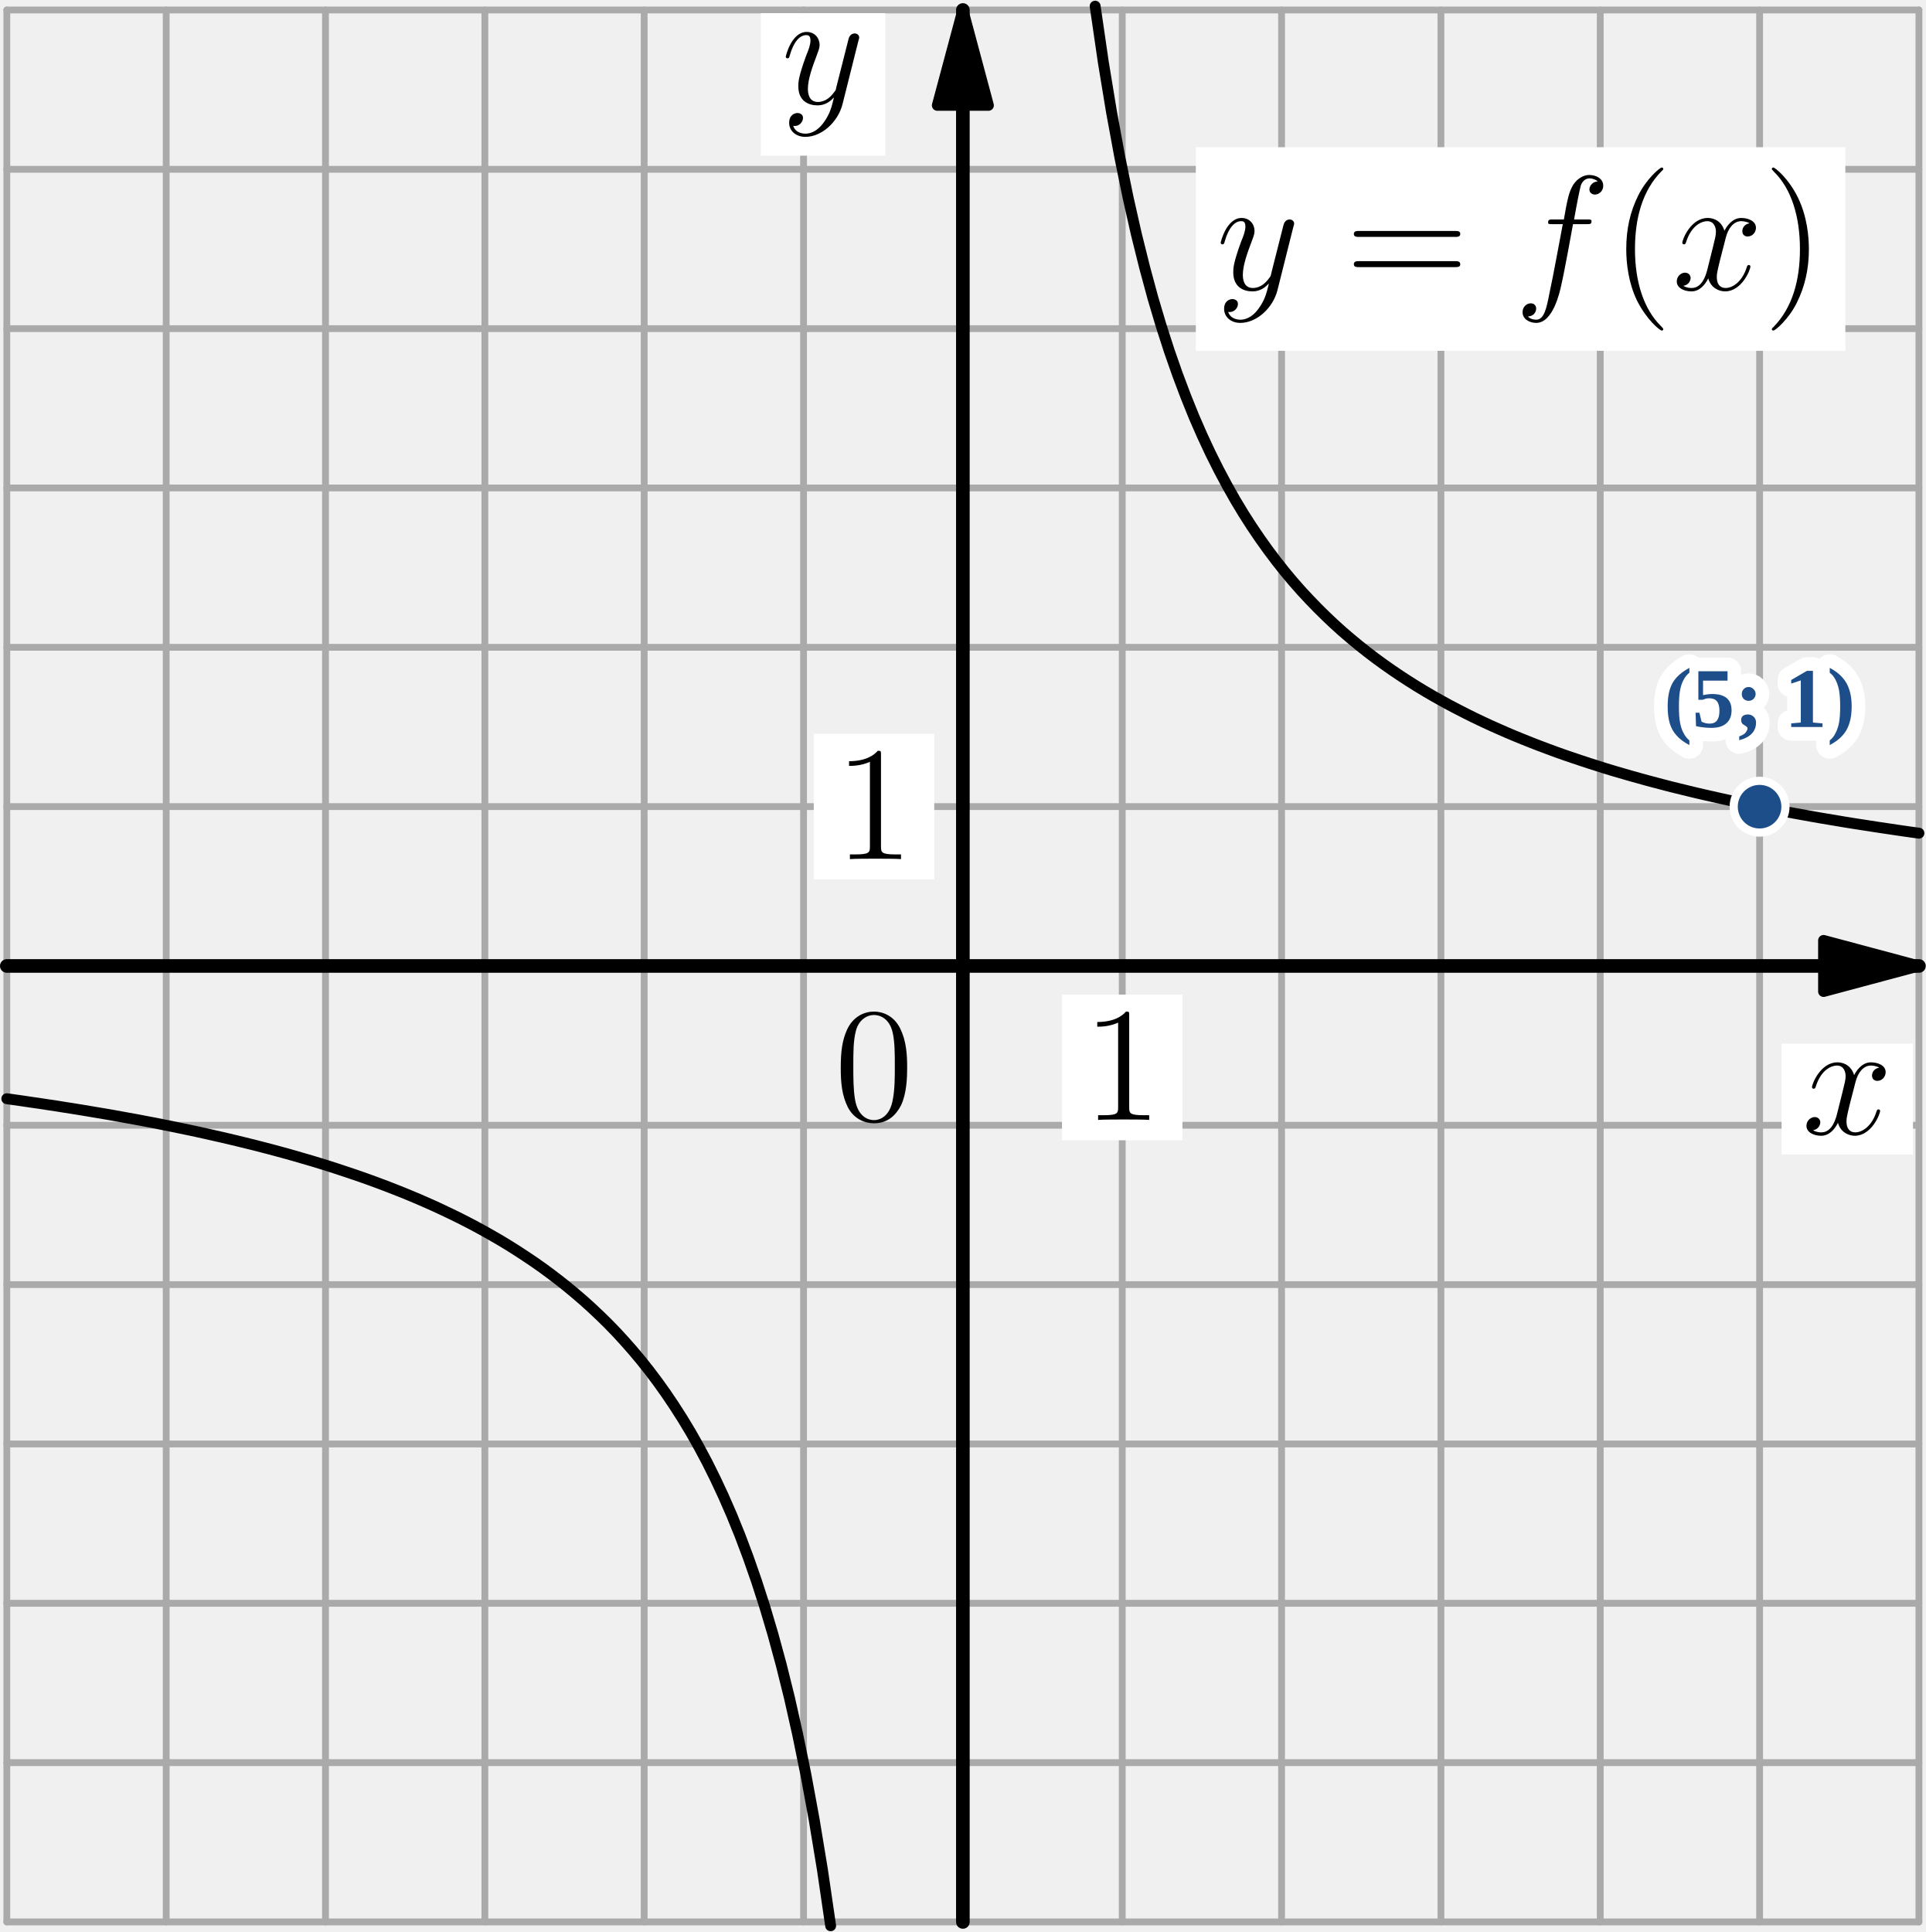
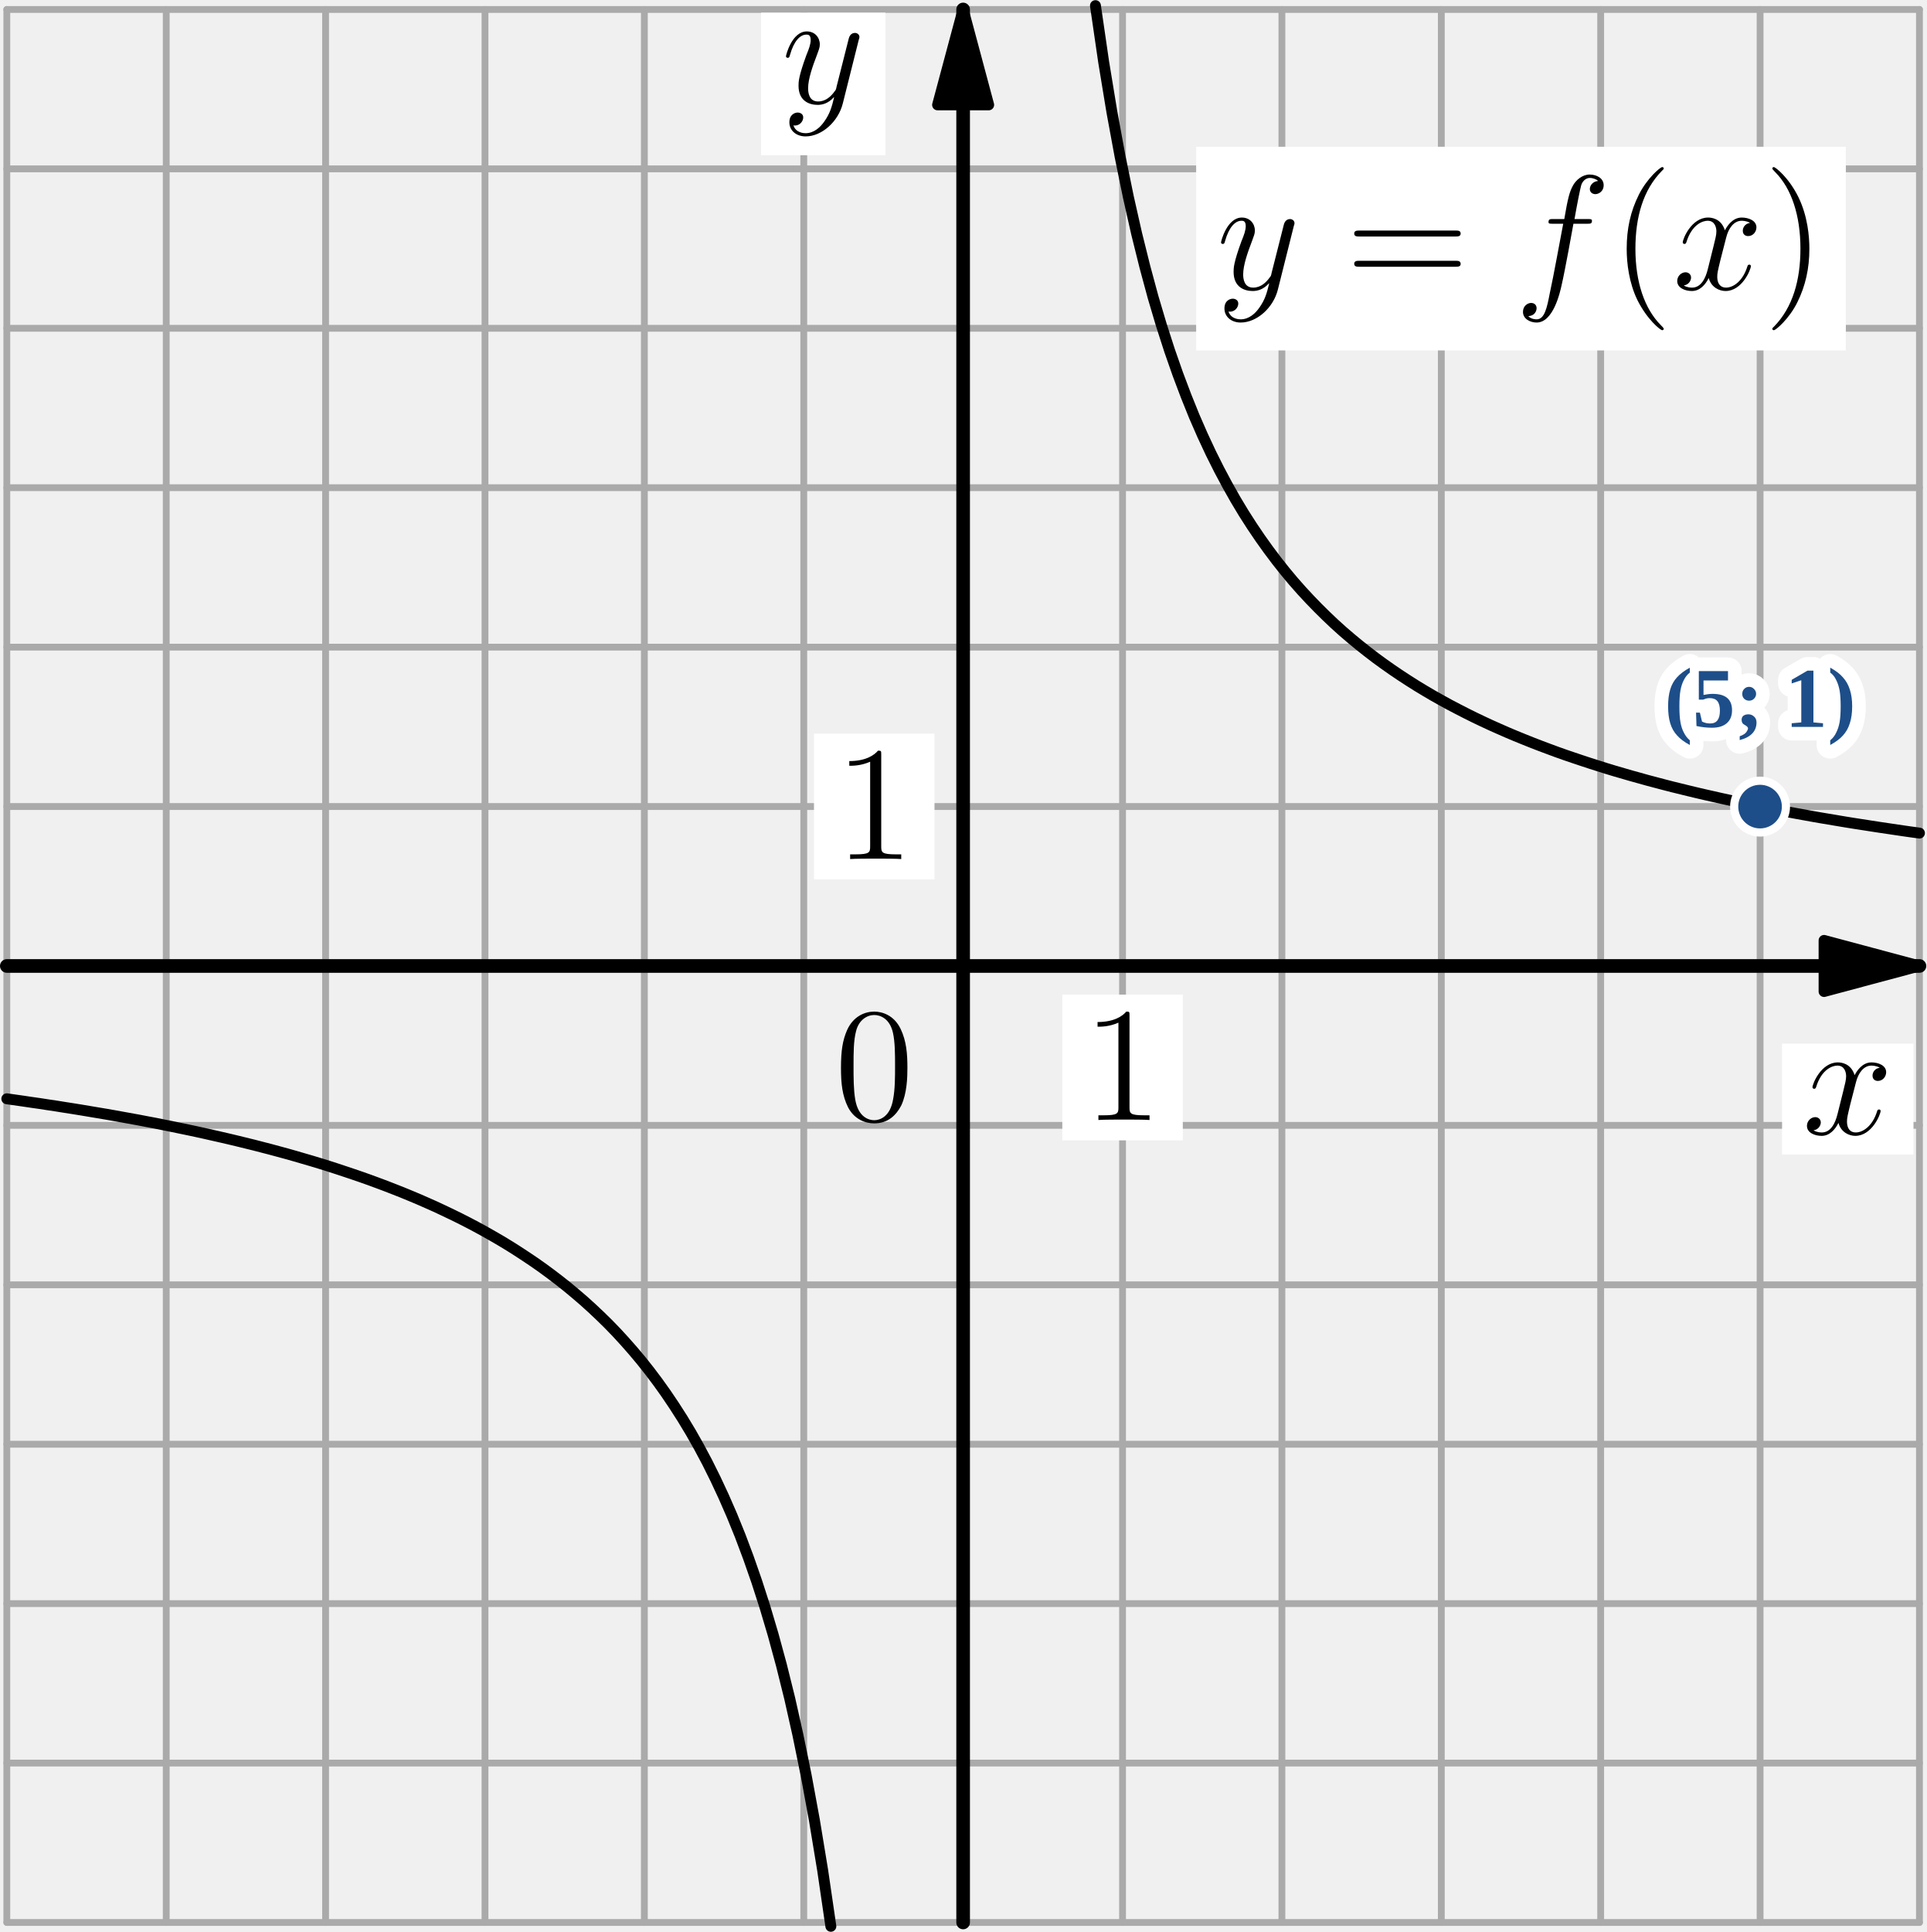
- <svg xmlns="http://www.w3.org/2000/svg" xmlns:xlink="http://www.w3.org/1999/xlink" width="300" height="301" viewBox="0 0 141.369 141.732" version="1.1" id="svg91">
+ <svg xmlns="http://www.w3.org/2000/svg" xmlns:xlink="http://www.w3.org/1999/xlink" width="360" height="361" viewBox="0 0 141.369 141.732" version="1.1" id="svg91">
  <defs id="defs40">
    <g id="g8">
      <g id="glyph-0-0">
        <path d="M 3.141 1.344 C 2.828 1.797 2.359 2.203 1.766 2.203 C 1.625 2.203 1.047 2.172 0.875 1.625 C 0.906 1.641 0.969 1.641 0.984 1.641 C 1.344 1.641 1.594 1.328 1.594 1.047 C 1.594 0.781 1.359 0.688 1.188 0.688 C 0.984 0.688 0.578 0.828 0.578 1.406 C 0.578 2.016 1.094 2.438 1.766 2.438 C 2.969 2.438 4.172 1.344 4.5 0.016 L 5.672 -4.656 C 5.688 -4.703 5.719 -4.781 5.719 -4.859 C 5.719 -5.031 5.562 -5.156 5.391 -5.156 C 5.281 -5.156 5.031 -5.109 4.938 -4.75 L 4.047 -1.234 C 4 -1.016 4 -0.984 3.891 -0.859 C 3.656 -0.531 3.266 -0.125 2.688 -0.125 C 2.016 -0.125 1.953 -0.781 1.953 -1.094 C 1.953 -1.781 2.281 -2.703 2.609 -3.562 C 2.734 -3.906 2.812 -4.078 2.812 -4.312 C 2.812 -4.812 2.453 -5.266 1.859 -5.266 C 0.766 -5.266 0.328 -3.531 0.328 -3.438 C 0.328 -3.391 0.375 -3.328 0.453 -3.328 C 0.562 -3.328 0.578 -3.375 0.625 -3.547 C 0.906 -4.547 1.359 -5.031 1.828 -5.031 C 1.938 -5.031 2.141 -5.031 2.141 -4.641 C 2.141 -4.328 2.016 -3.984 1.828 -3.531 C 1.25 -1.953 1.25 -1.562 1.25 -1.281 C 1.25 -0.141 2.062 0.125 2.656 0.125 C 3 0.125 3.438 0.016 3.844 -0.438 L 3.859 -0.422 C 3.688 0.281 3.562 0.75 3.141 1.344 Z M 3.141 1.344 " id="path1" />
      </g>
      <g id="glyph-0-1">
        <path d="M 5.328 -4.812 C 5.562 -4.812 5.672 -4.812 5.672 -5.031 C 5.672 -5.156 5.562 -5.156 5.359 -5.156 L 4.391 -5.156 C 4.609 -6.391 4.781 -7.234 4.875 -7.609 C 4.953 -7.906 5.203 -8.172 5.516 -8.172 C 5.766 -8.172 6.016 -8.062 6.125 -7.953 C 5.672 -7.906 5.516 -7.562 5.516 -7.359 C 5.516 -7.125 5.703 -6.984 5.922 -6.984 C 6.172 -6.984 6.531 -7.188 6.531 -7.641 C 6.531 -8.141 6.031 -8.422 5.5 -8.422 C 4.984 -8.422 4.484 -8.031 4.25 -7.562 C 4.031 -7.141 3.906 -6.719 3.641 -5.156 L 2.828 -5.156 C 2.609 -5.156 2.484 -5.156 2.484 -4.938 C 2.484 -4.812 2.562 -4.812 2.797 -4.812 L 3.562 -4.812 C 3.344 -3.688 2.859 -0.984 2.578 0.281 C 2.375 1.328 2.203 2.203 1.609 2.203 C 1.562 2.203 1.219 2.203 1 1.969 C 1.609 1.922 1.609 1.406 1.609 1.391 C 1.609 1.141 1.438 1 1.203 1 C 0.969 1 0.609 1.203 0.609 1.656 C 0.609 2.172 1.141 2.438 1.609 2.438 C 2.828 2.438 3.328 0.25 3.453 -0.344 C 3.672 -1.266 4.25 -4.453 4.312 -4.812 Z M 5.328 -4.812 " id="path2" />
      </g>
      <g id="glyph-0-2">
        <path d="M 5.672 -4.875 C 5.281 -4.812 5.141 -4.516 5.141 -4.297 C 5.141 -4 5.359 -3.906 5.531 -3.906 C 5.891 -3.906 6.141 -4.219 6.141 -4.547 C 6.141 -5.047 5.562 -5.266 5.062 -5.266 C 4.344 -5.266 3.938 -4.547 3.828 -4.328 C 3.547 -5.219 2.812 -5.266 2.594 -5.266 C 1.375 -5.266 0.734 -3.703 0.734 -3.438 C 0.734 -3.391 0.781 -3.328 0.859 -3.328 C 0.953 -3.328 0.984 -3.406 1 -3.453 C 1.406 -4.781 2.219 -5.031 2.562 -5.031 C 3.094 -5.031 3.203 -4.531 3.203 -4.25 C 3.203 -3.984 3.125 -3.703 2.984 -3.125 L 2.578 -1.5 C 2.406 -0.781 2.062 -0.125 1.422 -0.125 C 1.359 -0.125 1.062 -0.125 0.812 -0.281 C 1.25 -0.359 1.344 -0.719 1.344 -0.859 C 1.344 -1.094 1.156 -1.25 0.938 -1.25 C 0.641 -1.25 0.328 -0.984 0.328 -0.609 C 0.328 -0.109 0.891 0.125 1.406 0.125 C 1.984 0.125 2.391 -0.328 2.641 -0.828 C 2.828 -0.125 3.438 0.125 3.875 0.125 C 5.094 0.125 5.734 -1.453 5.734 -1.703 C 5.734 -1.766 5.688 -1.812 5.625 -1.812 C 5.516 -1.812 5.5 -1.75 5.469 -1.656 C 5.141 -0.609 4.453 -0.125 3.906 -0.125 C 3.484 -0.125 3.266 -0.438 3.266 -0.922 C 3.266 -1.188 3.312 -1.375 3.5 -2.156 L 3.922 -3.797 C 4.094 -4.5 4.5 -5.031 5.062 -5.031 C 5.078 -5.031 5.422 -5.031 5.672 -4.875 Z M 5.672 -4.875 " id="path3" />
      </g>
      <g id="glyph-1-0">
        <path d="M 8.062 -3.875 C 8.234 -3.875 8.453 -3.875 8.453 -4.094 C 8.453 -4.312 8.25 -4.312 8.062 -4.312 L 1.031 -4.312 C 0.859 -4.312 0.641 -4.312 0.641 -4.094 C 0.641 -3.875 0.844 -3.875 1.031 -3.875 Z M 8.062 -1.656 C 8.234 -1.656 8.453 -1.656 8.453 -1.859 C 8.453 -2.094 8.25 -2.094 8.062 -2.094 L 1.031 -2.094 C 0.859 -2.094 0.641 -2.094 0.641 -1.875 C 0.641 -1.656 0.844 -1.656 1.031 -1.656 Z M 8.062 -1.656 " id="path4" />
      </g>
      <g id="glyph-1-1">
        <path d="M 3.891 2.906 C 3.891 2.875 3.891 2.844 3.688 2.641 C 2.484 1.438 1.812 -0.531 1.812 -2.969 C 1.812 -5.297 2.375 -7.297 3.766 -8.703 C 3.891 -8.812 3.891 -8.828 3.891 -8.875 C 3.891 -8.938 3.828 -8.969 3.781 -8.969 C 3.625 -8.969 2.641 -8.109 2.062 -6.938 C 1.453 -5.719 1.172 -4.453 1.172 -2.969 C 1.172 -1.906 1.344 -0.484 1.953 0.781 C 2.672 2.219 3.641 3 3.781 3 C 3.828 3 3.891 2.969 3.891 2.906 Z M 3.891 2.906 " id="path5" />
      </g>
      <g id="glyph-1-2">
        <path d="M 3.375 -2.969 C 3.375 -3.891 3.25 -5.359 2.578 -6.75 C 1.875 -8.188 0.891 -8.969 0.766 -8.969 C 0.719 -8.969 0.656 -8.938 0.656 -8.875 C 0.656 -8.828 0.656 -8.812 0.859 -8.609 C 2.062 -7.406 2.719 -5.422 2.719 -2.984 C 2.719 -0.672 2.156 1.328 0.781 2.734 C 0.656 2.844 0.656 2.875 0.656 2.906 C 0.656 2.969 0.719 3 0.766 3 C 0.922 3 1.906 2.141 2.484 0.969 C 3.094 -0.25 3.375 -1.547 3.375 -2.969 Z M 3.375 -2.969 " id="path6" />
      </g>
      <g id="glyph-1-3">
        <path d="M 3.438 -7.656 C 3.438 -7.938 3.438 -7.953 3.203 -7.953 C 2.922 -7.625 2.312 -7.188 1.094 -7.188 L 1.094 -6.844 C 1.359 -6.844 1.953 -6.844 2.625 -7.141 L 2.625 -0.922 C 2.625 -0.484 2.578 -0.344 1.531 -0.344 L 1.156 -0.344 L 1.156 0 C 1.484 -0.031 2.641 -0.031 3.031 -0.031 C 3.438 -0.031 4.578 -0.031 4.906 0 L 4.906 -0.344 L 4.531 -0.344 C 3.484 -0.344 3.438 -0.484 3.438 -0.922 Z M 3.438 -7.656 " id="path7" />
      </g>
      <g id="glyph-1-4">
        <path d="M 5.359 -3.828 C 5.359 -4.812 5.297 -5.781 4.859 -6.688 C 4.375 -7.688 3.516 -7.953 2.922 -7.953 C 2.234 -7.953 1.391 -7.609 0.938 -6.609 C 0.609 -5.859 0.484 -5.109 0.484 -3.828 C 0.484 -2.672 0.578 -1.797 1 -0.938 C 1.469 -0.031 2.297 0.25 2.922 0.25 C 3.953 0.25 4.547 -0.375 4.906 -1.062 C 5.328 -1.953 5.359 -3.125 5.359 -3.828 Z M 2.922 0.016 C 2.531 0.016 1.75 -0.203 1.531 -1.5 C 1.406 -2.219 1.406 -3.125 1.406 -3.969 C 1.406 -4.953 1.406 -5.828 1.594 -6.531 C 1.797 -7.344 2.406 -7.703 2.922 -7.703 C 3.375 -7.703 4.062 -7.438 4.297 -6.406 C 4.453 -5.719 4.453 -4.781 4.453 -3.969 C 4.453 -3.172 4.453 -2.266 4.312 -1.531 C 4.094 -0.219 3.328 0.016 2.922 0.016 Z M 2.922 0.016 " id="path8" />
      </g>
    </g>
    <clipPath id="clip-0">
      <path clip-rule="nonzero" d="M 0 0 L 1 0 L 1 141.73 L 0 141.73 Z M 0 0 " id="path9" />
    </clipPath>
    <clipPath id="clip-1">
      <path clip-rule="nonzero" d="M 11 0 L 13 0 L 13 141.73 L 11 141.73 Z M 11 0 " id="path10" />
    </clipPath>
    <clipPath id="clip-2">
      <path clip-rule="nonzero" d="M 23 0 L 25 0 L 25 141.73 L 23 141.73 Z M 23 0 " id="path11" />
    </clipPath>
    <clipPath id="clip-3">
      <path clip-rule="nonzero" d="M 35 0 L 36 0 L 36 141.73 L 35 141.73 Z M 35 0 " id="path12" />
    </clipPath>
    <clipPath id="clip-4">
      <path clip-rule="nonzero" d="M 47 0 L 48 0 L 48 141.73 L 47 141.73 Z M 47 0 " id="path13" />
    </clipPath>
    <clipPath id="clip-5">
      <path clip-rule="nonzero" d="M 58 0 L 60 0 L 60 141.73 L 58 141.73 Z M 58 0 " id="path14" />
    </clipPath>
    <clipPath id="clip-6">
      <path clip-rule="nonzero" d="M 70 0 L 71 0 L 71 141.73 L 70 141.73 Z M 70 0 " id="path15" />
    </clipPath>
    <clipPath id="clip-7">
      <path clip-rule="nonzero" d="M 82 0 L 83 0 L 83 141.73 L 82 141.73 Z M 82 0 " id="path16" />
    </clipPath>
    <clipPath id="clip-8">
      <path clip-rule="nonzero" d="M 93 0 L 95 0 L 95 141.73 L 93 141.73 Z M 93 0 " id="path17" />
    </clipPath>
    <clipPath id="clip-9">
      <path clip-rule="nonzero" d="M 105 0 L 107 0 L 107 141.73 L 105 141.73 Z M 105 0 " id="path18" />
    </clipPath>
    <clipPath id="clip-10">
      <path clip-rule="nonzero" d="M 117 0 L 118 0 L 118 141.73 L 117 141.73 Z M 117 0 " id="path19" />
    </clipPath>
    <clipPath id="clip-11">
      <path clip-rule="nonzero" d="M 128 0 L 130 0 L 130 141.73 L 128 141.73 Z M 128 0 " id="path20" />
    </clipPath>
    <clipPath id="clip-12">
      <path clip-rule="nonzero" d="M 140 0 L 141.367 0 L 141.367 141.73 L 140 141.73 Z M 140 0 " id="path21" />
    </clipPath>
    <clipPath id="clip-13">
      <path clip-rule="nonzero" d="M 0 140 L 141.367 140 L 141.367 141.73 L 0 141.73 Z M 0 140 " id="path22" />
    </clipPath>
    <clipPath id="clip-14">
      <path clip-rule="nonzero" d="M 0 129 L 141.367 129 L 141.367 130 L 0 130 Z M 0 129 " id="path23" />
    </clipPath>
    <clipPath id="clip-15">
      <path clip-rule="nonzero" d="M 0 117 L 141.367 117 L 141.367 118 L 0 118 Z M 0 117 " id="path24" />
    </clipPath>
    <clipPath id="clip-16">
      <path clip-rule="nonzero" d="M 0 105 L 141.367 105 L 141.367 107 L 0 107 Z M 0 105 " id="path25" />
    </clipPath>
    <clipPath id="clip-17">
      <path clip-rule="nonzero" d="M 0 94 L 141.367 94 L 141.367 95 L 0 95 Z M 0 94 " id="path26" />
    </clipPath>
    <clipPath id="clip-18">
      <path clip-rule="nonzero" d="M 0 82 L 141.367 82 L 141.367 83 L 0 83 Z M 0 82 " id="path27" />
    </clipPath>
    <clipPath id="clip-19">
      <path clip-rule="nonzero" d="M 0 70 L 141.367 70 L 141.367 72 L 0 72 Z M 0 70 " id="path28" />
    </clipPath>
    <clipPath id="clip-20">
      <path clip-rule="nonzero" d="M 0 58 L 141.367 58 L 141.367 60 L 0 60 Z M 0 58 " id="path29" />
    </clipPath>
    <clipPath id="clip-21">
      <path clip-rule="nonzero" d="M 0 47 L 141.367 47 L 141.367 48 L 0 48 Z M 0 47 " id="path30" />
    </clipPath>
    <clipPath id="clip-22">
      <path clip-rule="nonzero" d="M 0 35 L 141.367 35 L 141.367 37 L 0 37 Z M 0 35 " id="path31" />
    </clipPath>
    <clipPath id="clip-23">
      <path clip-rule="nonzero" d="M 0 23 L 141.367 23 L 141.367 25 L 0 25 Z M 0 23 " id="path32" />
    </clipPath>
    <clipPath id="clip-24">
      <path clip-rule="nonzero" d="M 0 12 L 141.367 12 L 141.367 13 L 0 13 Z M 0 12 " id="path33" />
    </clipPath>
    <clipPath id="clip-25">
      <path clip-rule="nonzero" d="M 0 0 L 141.367 0 L 141.367 1 L 0 1 Z M 0 0 " id="path34" />
    </clipPath>
    <clipPath id="clip-26">
      <path clip-rule="nonzero" d="M 133 68 L 141.367 68 L 141.367 74 L 133 74 Z M 133 68 " id="path35" />
    </clipPath>
    <clipPath id="clip-27">
      <path clip-rule="nonzero" d="M 0 70 L 141.367 70 L 141.367 72 L 0 72 Z M 0 70 " id="path36" />
    </clipPath>
    <clipPath id="clip-28">
      <path clip-rule="nonzero" d="M 70 7 L 72 7 L 72 141.73 L 70 141.73 Z M 70 7 " id="path37" />
    </clipPath>
    <clipPath id="clip-29">
      <path clip-rule="nonzero" d="M 70 0 L 72 0 L 72 141.73 L 70 141.73 Z M 70 0 " id="path38" />
    </clipPath>
    <clipPath id="clip-30">
      <path clip-rule="nonzero" d="M 0 80 L 62 80 L 62 141.73 L 0 141.73 Z M 0 80 " id="path39" />
    </clipPath>
    <clipPath id="clip-31">
      <path clip-rule="nonzero" d="M 79 0 L 141.367 0 L 141.367 62 L 79 62 Z M 79 0 " id="path40" />
    </clipPath>
  </defs>
  <g clip-path="url(#clip-0)" id="g41">
    <path fill="none" stroke-width="5" stroke-linecap="round" stroke-linejoin="round" stroke="rgb(66.602%, 66.602%, 66.602%)" stroke-opacity="1" stroke-miterlimit="10" d="M 5 6.821 L 5 1410.493 " transform="matrix(0.1, 0, 0, -0.1, 0, 141.729)" id="path41" />
  </g>
  <g clip-path="url(#clip-1)" id="g42">
    <path fill="none" stroke-width="5" stroke-linecap="round" stroke-linejoin="round" stroke="rgb(66.602%, 66.602%, 66.602%)" stroke-opacity="1" stroke-miterlimit="10" d="M 121.992 6.821 L 121.992 1410.493 " transform="matrix(0.1, 0, 0, -0.1, 0, 141.729)" id="path42" />
  </g>
  <g clip-path="url(#clip-2)" id="g43">
    <path fill="none" stroke-width="5" stroke-linecap="round" stroke-linejoin="round" stroke="rgb(66.602%, 66.602%, 66.602%)" stroke-opacity="1" stroke-miterlimit="10" d="M 238.945 6.821 L 238.945 1410.493 " transform="matrix(0.1, 0, 0, -0.1, 0, 141.729)" id="path43" />
  </g>
  <g clip-path="url(#clip-3)" id="g44">
    <path fill="none" stroke-width="5" stroke-linecap="round" stroke-linejoin="round" stroke="rgb(66.602%, 66.602%, 66.602%)" stroke-opacity="1" stroke-miterlimit="10" d="M 355.938 6.821 L 355.938 1410.493 " transform="matrix(0.1, 0, 0, -0.1, 0, 141.729)" id="path44" />
  </g>
  <g clip-path="url(#clip-4)" id="g45">
    <path fill="none" stroke-width="5" stroke-linecap="round" stroke-linejoin="round" stroke="rgb(66.602%, 66.602%, 66.602%)" stroke-opacity="1" stroke-miterlimit="10" d="M 472.891 6.821 L 472.891 1410.493 " transform="matrix(0.1, 0, 0, -0.1, 0, 141.729)" id="path45" />
  </g>
  <g clip-path="url(#clip-5)" id="g46">
    <path fill="none" stroke-width="5" stroke-linecap="round" stroke-linejoin="round" stroke="rgb(66.602%, 66.602%, 66.602%)" stroke-opacity="1" stroke-miterlimit="10" d="M 589.883 6.821 L 589.883 1410.493 " transform="matrix(0.1, 0, 0, -0.1, 0, 141.729)" id="path46" />
  </g>
  <g clip-path="url(#clip-6)" id="g47">
    <path fill="none" stroke-width="5" stroke-linecap="round" stroke-linejoin="round" stroke="rgb(66.602%, 66.602%, 66.602%)" stroke-opacity="1" stroke-miterlimit="10" d="M 706.836 6.821 L 706.836 1410.493 " transform="matrix(0.1, 0, 0, -0.1, 0, 141.729)" id="path47" />
  </g>
  <g clip-path="url(#clip-7)" id="g48">
    <path fill="none" stroke-width="5" stroke-linecap="round" stroke-linejoin="round" stroke="rgb(66.602%, 66.602%, 66.602%)" stroke-opacity="1" stroke-miterlimit="10" d="M 823.828 6.821 L 823.828 1410.493 " transform="matrix(0.1, 0, 0, -0.1, 0, 141.729)" id="path48" />
  </g>
  <g clip-path="url(#clip-8)" id="g49">
    <path fill="none" stroke-width="5" stroke-linecap="round" stroke-linejoin="round" stroke="rgb(66.602%, 66.602%, 66.602%)" stroke-opacity="1" stroke-miterlimit="10" d="M 940.781 6.821 L 940.781 1410.493 " transform="matrix(0.1, 0, 0, -0.1, 0, 141.729)" id="path49" />
  </g>
  <g clip-path="url(#clip-9)" id="g50">
    <path fill="none" stroke-width="5" stroke-linecap="round" stroke-linejoin="round" stroke="rgb(66.602%, 66.602%, 66.602%)" stroke-opacity="1" stroke-miterlimit="10" d="M 1057.773 6.821 L 1057.773 1410.493 " transform="matrix(0.1, 0, 0, -0.1, 0, 141.729)" id="path50" />
  </g>
  <g clip-path="url(#clip-10)" id="g51">
    <path fill="none" stroke-width="5" stroke-linecap="round" stroke-linejoin="round" stroke="rgb(66.602%, 66.602%, 66.602%)" stroke-opacity="1" stroke-miterlimit="10" d="M 1174.727 6.821 L 1174.727 1410.493 " transform="matrix(0.1, 0, 0, -0.1, 0, 141.729)" id="path51" />
  </g>
  <g clip-path="url(#clip-11)" id="g52">
    <path fill="none" stroke-width="5" stroke-linecap="round" stroke-linejoin="round" stroke="rgb(66.602%, 66.602%, 66.602%)" stroke-opacity="1" stroke-miterlimit="10" d="M 1291.719 6.821 L 1291.719 1410.493 " transform="matrix(0.1, 0, 0, -0.1, 0, 141.729)" id="path52" />
  </g>
  <g clip-path="url(#clip-12)" id="g53">
    <path fill="none" stroke-width="5" stroke-linecap="round" stroke-linejoin="round" stroke="rgb(66.602%, 66.602%, 66.602%)" stroke-opacity="1" stroke-miterlimit="10" d="M 1408.672 6.821 L 1408.672 1410.493 " transform="matrix(0.1, 0, 0, -0.1, 0, 141.729)" id="path53" />
  </g>
  <g clip-path="url(#clip-13)" id="g54">
    <path fill="none" stroke-width="5" stroke-linecap="round" stroke-linejoin="round" stroke="rgb(66.602%, 66.602%, 66.602%)" stroke-opacity="1" stroke-miterlimit="10" d="M 5 6.821 L 1408.672 6.821 " transform="matrix(0.1, 0, 0, -0.1, 0, 141.729)" id="path54" />
  </g>
  <g clip-path="url(#clip-14)" id="g55">
    <path fill="none" stroke-width="5" stroke-linecap="round" stroke-linejoin="round" stroke="rgb(66.602%, 66.602%, 66.602%)" stroke-opacity="1" stroke-miterlimit="10" d="M 5 123.774 L 1408.672 123.774 " transform="matrix(0.1, 0, 0, -0.1, 0, 141.729)" id="path55" />
  </g>
  <g clip-path="url(#clip-15)" id="g56">
    <path fill="none" stroke-width="5" stroke-linecap="round" stroke-linejoin="round" stroke="rgb(66.602%, 66.602%, 66.602%)" stroke-opacity="1" stroke-miterlimit="10" d="M 5 240.767 L 1408.672 240.767 " transform="matrix(0.1, 0, 0, -0.1, 0, 141.729)" id="path56" />
  </g>
  <g clip-path="url(#clip-16)" id="g57">
    <path fill="none" stroke-width="5" stroke-linecap="round" stroke-linejoin="round" stroke="rgb(66.602%, 66.602%, 66.602%)" stroke-opacity="1" stroke-miterlimit="10" d="M 5 357.72 L 1408.672 357.72 " transform="matrix(0.1, 0, 0, -0.1, 0, 141.729)" id="path57" />
  </g>
  <g clip-path="url(#clip-17)" id="g58">
    <path fill="none" stroke-width="5" stroke-linecap="round" stroke-linejoin="round" stroke="rgb(66.602%, 66.602%, 66.602%)" stroke-opacity="1" stroke-miterlimit="10" d="M 5 474.712 L 1408.672 474.712 " transform="matrix(0.1, 0, 0, -0.1, 0, 141.729)" id="path58" />
  </g>
  <g clip-path="url(#clip-18)" id="g59">
    <path fill="none" stroke-width="5" stroke-linecap="round" stroke-linejoin="round" stroke="rgb(66.602%, 66.602%, 66.602%)" stroke-opacity="1" stroke-miterlimit="10" d="M 5 591.704 L 1408.672 591.704 " transform="matrix(0.1, 0, 0, -0.1, 0, 141.729)" id="path59" />
  </g>
  <g clip-path="url(#clip-19)" id="g60">
    <path fill="none" stroke-width="5" stroke-linecap="round" stroke-linejoin="round" stroke="rgb(66.602%, 66.602%, 66.602%)" stroke-opacity="1" stroke-miterlimit="10" d="M 5 708.657 L 1408.672 708.657 " transform="matrix(0.1, 0, 0, -0.1, 0, 141.729)" id="path60" />
  </g>
  <g clip-path="url(#clip-20)" id="g61">
    <path fill="none" stroke-width="5" stroke-linecap="round" stroke-linejoin="round" stroke="rgb(66.602%, 66.602%, 66.602%)" stroke-opacity="1" stroke-miterlimit="10" d="M 5 825.649 L 1408.672 825.649 " transform="matrix(0.1, 0, 0, -0.1, 0, 141.729)" id="path61" />
  </g>
  <g clip-path="url(#clip-21)" id="g62">
    <path fill="none" stroke-width="5" stroke-linecap="round" stroke-linejoin="round" stroke="rgb(66.602%, 66.602%, 66.602%)" stroke-opacity="1" stroke-miterlimit="10" d="M 5 942.602 L 1408.672 942.602 " transform="matrix(0.1, 0, 0, -0.1, 0, 141.729)" id="path62" />
  </g>
  <g clip-path="url(#clip-22)" id="g63">
    <path fill="none" stroke-width="5" stroke-linecap="round" stroke-linejoin="round" stroke="rgb(66.602%, 66.602%, 66.602%)" stroke-opacity="1" stroke-miterlimit="10" d="M 5 1059.595 L 1408.672 1059.595 " transform="matrix(0.1, 0, 0, -0.1, 0, 141.729)" id="path63" />
  </g>
  <g clip-path="url(#clip-23)" id="g64">
    <path fill="none" stroke-width="5" stroke-linecap="round" stroke-linejoin="round" stroke="rgb(66.602%, 66.602%, 66.602%)" stroke-opacity="1" stroke-miterlimit="10" d="M 5 1176.548 L 1408.672 1176.548 " transform="matrix(0.1, 0, 0, -0.1, 0, 141.729)" id="path64" />
  </g>
  <g clip-path="url(#clip-24)" id="g65">
    <path fill="none" stroke-width="5" stroke-linecap="round" stroke-linejoin="round" stroke="rgb(66.602%, 66.602%, 66.602%)" stroke-opacity="1" stroke-miterlimit="10" d="M 5 1293.54 L 1408.672 1293.54 " transform="matrix(0.1, 0, 0, -0.1, 0, 141.729)" id="path65" />
  </g>
  <g clip-path="url(#clip-25)" id="g66">
    <path fill="none" stroke-width="5" stroke-linecap="round" stroke-linejoin="round" stroke="rgb(66.602%, 66.602%, 66.602%)" stroke-opacity="1" stroke-miterlimit="10" d="M 5 1410.493 L 1408.672 1410.493 " transform="matrix(0.1, 0, 0, -0.1, 0, 141.729)" id="path66" />
  </g>
  <path fill="none" stroke-width="8" stroke-linecap="round" stroke-linejoin="round" stroke="rgb(0%, 0%, 0%)" stroke-opacity="1" stroke-miterlimit="10" d="M 1338.672 708.657 L 5 708.657 " transform="matrix(0.1, 0, 0, -0.1, 0, 141.729)" id="path67" />
  <path fill-rule="nonzero" fill="rgb(0%, 0%, 0%)" fill-opacity="1" d="M 140.867 70.863 L 133.867 68.988 L 133.867 72.738 Z M 140.867 70.863 " id="path68" />
  <g clip-path="url(#clip-26)" id="g69">
    <path fill="none" stroke-width="8" stroke-linecap="round" stroke-linejoin="round" stroke="rgb(0%, 0%, 0%)" stroke-opacity="1" stroke-miterlimit="10" d="M 1408.672 708.657 L 1338.672 727.407 L 1338.672 689.907 Z M 1408.672 708.657 " transform="matrix(0.1, 0, 0, -0.1, 0, 141.729)" id="path69" />
  </g>
  <g clip-path="url(#clip-27)" id="g70">
    <path fill="none" stroke-width="10" stroke-linecap="round" stroke-linejoin="round" stroke="rgb(0%, 0%, 0%)" stroke-opacity="1" stroke-miterlimit="10" d="M 5 708.657 L 1408.672 708.657 " transform="matrix(0.1, 0, 0, -0.1, 0, 141.729)" id="path70" />
  </g>
  <g clip-path="url(#clip-28)" id="g71">
    <path fill="none" stroke-width="8" stroke-linecap="round" stroke-linejoin="round" stroke="rgb(0%, 0%, 0%)" stroke-opacity="1" stroke-miterlimit="10" d="M 706.836 1340.493 L 706.836 6.821 " transform="matrix(0.1, 0, 0, -0.1, 0, 141.729)" id="path71" />
  </g>
  <path fill-rule="nonzero" fill="rgb(0%, 0%, 0%)" fill-opacity="1" stroke-width="8" stroke-linecap="round" stroke-linejoin="round" stroke="rgb(0%, 0%, 0%)" stroke-opacity="1" stroke-miterlimit="10" d="M 706.836 1410.493 L 688.086 1340.493 L 725.586 1340.493 Z M 706.836 1410.493 " transform="matrix(0.1, 0, 0, -0.1, 0, 141.729)" id="path72" />
  <g clip-path="url(#clip-29)" id="g73">
    <path fill="none" stroke-width="10" stroke-linecap="round" stroke-linejoin="round" stroke="rgb(0%, 0%, 0%)" stroke-opacity="1" stroke-miterlimit="10" d="M 706.836 6.821 L 706.836 1410.493 " transform="matrix(0.1, 0, 0, -0.1, 0, 141.729)" id="path73" />
  </g>
  <g clip-path="url(#clip-30)" id="g74">
    <path fill="none" stroke-width="8" stroke-linecap="round" stroke-linejoin="round" stroke="rgb(0%, 0%, 0%)" stroke-opacity="1" stroke-miterlimit="10" d="M 5 611.196 L 17.109 609.477 L 23.125 608.579 L 29.18 607.72 L 35.234 606.782 L 41.289 605.884 L 47.344 604.907 L 53.359 603.97 L 59.414 602.993 L 77.578 599.946 L 83.633 598.892 L 89.648 597.798 L 101.758 595.61 L 107.812 594.438 L 113.867 593.306 L 119.883 592.095 L 125.938 590.884 L 138.047 588.384 L 144.102 587.095 L 150.156 585.767 L 156.172 584.399 L 162.227 583.032 L 168.281 581.626 L 174.336 580.181 L 186.445 577.212 L 192.461 575.649 L 198.516 574.087 L 210.625 570.806 L 216.68 569.087 L 222.695 567.329 L 228.75 565.571 L 234.805 563.735 L 240.859 561.86 L 246.914 559.907 L 252.93 557.915 L 258.984 555.884 L 265.039 553.813 L 271.094 551.665 L 277.148 549.438 L 283.203 547.173 L 289.219 544.829 L 295.273 542.446 L 301.328 539.946 L 307.383 537.407 L 313.438 534.751 L 319.492 532.056 L 325.508 529.243 L 331.562 526.352 L 337.617 523.384 L 343.672 520.298 L 349.727 517.095 L 355.742 513.813 L 361.797 510.376 L 367.852 506.86 L 373.906 503.188 L 379.961 499.36 L 385.977 495.415 L 392.031 491.353 L 398.086 487.095 L 404.141 482.642 L 410.195 478.032 L 416.25 473.228 L 422.266 468.228 L 428.32 463.032 L 434.375 457.563 L 440.43 451.86 L 446.484 445.923 L 452.539 439.673 L 458.555 433.11 L 464.609 426.235 L 470.664 419.009 L 476.719 411.392 L 482.773 403.345 L 488.789 394.907 L 494.844 385.923 L 500.898 376.47 L 506.953 366.431 L 513.008 355.728 L 519.062 344.36 L 525.078 332.251 L 531.133 319.282 L 537.188 305.415 L 543.242 290.493 L 549.258 274.478 L 555.312 257.134 L 561.367 238.345 L 567.422 217.954 L 573.477 195.688 L 579.531 171.352 L 585.547 144.556 L 591.602 114.946 L 597.656 82.056 L 603.711 45.337 L 609.766 4.009 " transform="matrix(0.1, 0, 0, -0.1, 0, 141.729)" id="path74" />
  </g>
  <g clip-path="url(#clip-31)" id="g75">
    <path fill="none" stroke-width="8" stroke-linecap="round" stroke-linejoin="round" stroke="rgb(0%, 0%, 0%)" stroke-opacity="1" stroke-miterlimit="10" d="M 803.945 1413.306 L 809.961 1372.017 L 816.016 1335.259 L 822.07 1302.368 L 828.125 1272.759 L 834.18 1245.962 L 840.234 1221.626 L 846.25 1199.36 L 852.305 1178.97 L 858.359 1160.181 L 864.414 1142.876 L 870.469 1126.821 L 876.484 1111.899 L 882.539 1098.032 L 888.594 1085.063 L 894.648 1072.954 L 900.703 1061.587 L 906.719 1050.923 L 912.773 1040.845 L 918.828 1031.392 L 924.883 1022.446 L 930.938 1013.97 L 936.992 1005.923 L 943.008 998.345 L 949.062 991.079 L 955.117 984.204 L 961.172 977.681 L 967.227 971.431 L 973.281 965.454 L 979.297 959.751 L 985.352 954.282 L 991.406 949.087 L 997.461 944.087 L 1003.516 939.282 L 1009.531 934.673 L 1015.586 930.259 L 1021.641 926.001 L 1027.695 921.899 L 1033.75 917.954 L 1039.805 914.126 L 1045.82 910.493 L 1051.875 906.938 L 1057.93 903.54 L 1063.984 900.22 L 1070.039 897.056 L 1076.055 893.97 L 1082.109 890.962 L 1088.164 888.071 L 1094.219 885.259 L 1100.273 882.563 L 1106.328 879.907 L 1112.344 877.368 L 1118.398 874.907 L 1124.453 872.485 L 1130.508 870.142 L 1136.562 867.876 L 1142.578 865.649 L 1148.633 863.501 L 1154.688 861.431 L 1160.742 859.399 L 1166.797 857.407 L 1172.812 855.493 L 1178.867 853.579 L 1184.922 851.743 L 1197.031 848.227 L 1203.086 846.548 L 1209.102 844.868 L 1221.211 841.665 L 1227.266 840.102 L 1239.375 837.134 L 1245.391 835.688 L 1251.445 834.282 L 1263.555 831.548 L 1269.609 830.22 L 1275.625 828.931 L 1287.734 826.431 L 1293.789 825.22 L 1305.898 822.876 L 1311.914 821.743 L 1317.969 820.61 L 1330.078 818.423 L 1336.094 817.368 L 1354.258 814.321 L 1360.312 813.345 L 1366.367 812.407 L 1372.383 811.47 L 1378.438 810.532 L 1396.602 807.837 L 1402.656 806.977 L 1408.672 806.157 " transform="matrix(0.1, 0, 0, -0.1, 0, 141.729)" id="path75" />
  </g>
  <path fill-rule="nonzero" fill="rgb(100%, 100%, 100%)" fill-opacity="1" d="M 87.785 25.699 L 135.465 25.699 L 135.465 10.754 L 87.785 10.754 L 87.785 25.699 " id="path76" />
  <path fill-rule="nonzero" fill="rgb(100%, 100%, 100%)" fill-opacity="1" d="M 77.961 83.66 L 86.805 83.66 L 86.805 72.965 L 77.961 72.965 L 77.961 83.66 " id="path77" />
  <path fill-rule="nonzero" fill="rgb(100%, 100%, 100%)" fill-opacity="1" d="M 59.738 64.512 L 68.582 64.512 L 68.582 53.816 L 59.738 53.816 L 59.738 64.512 " id="path78" />
  <path fill-rule="nonzero" fill="rgb(100%, 100%, 100%)" fill-opacity="1" d="M 130.785 84.699 L 140.43 84.699 L 140.43 76.562 L 130.785 76.562 L 130.785 84.699 " id="path79" />
  <path fill-rule="nonzero" fill="rgb(100%, 100%, 100%)" fill-opacity="1" d="M 55.855 11.375 L 64.984 11.375 L 64.984 0.914 L 55.855 0.914 L 55.855 11.375 " id="path80" />
  <path fill="none" stroke-width="30" stroke-linecap="round" stroke-linejoin="round" stroke="rgb(0%, 0%, 0%)" stroke-opacity="1" stroke-miterlimit="10" d="M 1291.719 825.649 L 1291.719 825.649 " transform="matrix(0.1, 0, 0, -0.1, 0, 141.729)" id="path81" />
  <g fill="rgb(0%, 0%, 0%)" fill-opacity="1" id="g81">
    <use xlink:href="#glyph-0-0" x="89.283" y="21.214" id="use81" />
  </g>
  <g fill="rgb(0%, 0%, 0%)" fill-opacity="1" id="g82">
    <use xlink:href="#glyph-1-0" x="98.744" y="21.214" id="use82" />
  </g>
  <g fill="rgb(0%, 0%, 0%)" fill-opacity="1" id="g83">
    <use xlink:href="#glyph-0-1" x="111.161" y="21.214" id="use83" />
  </g>
  <g fill="rgb(0%, 0%, 0%)" fill-opacity="1" id="g84">
    <use xlink:href="#glyph-1-1" x="118.21" y="21.214" id="use84" />
  </g>
  <g fill="rgb(0%, 0%, 0%)" fill-opacity="1" id="g85">
    <use xlink:href="#glyph-0-2" x="122.762" y="21.214" id="use85" />
  </g>
  <g fill="rgb(0%, 0%, 0%)" fill-opacity="1" id="g86">
    <use xlink:href="#glyph-1-2" x="129.414" y="21.214" id="use86" />
  </g>
  <g fill="rgb(0%, 0%, 0%)" fill-opacity="1" id="g87">
    <use xlink:href="#glyph-1-3" x="79.456" y="82.165" id="use87" />
  </g>
  <g fill="rgb(0%, 0%, 0%)" fill-opacity="1" id="g88">
    <use xlink:href="#glyph-1-3" x="61.235" y="63.018" id="use88" />
  </g>
  <g fill="rgb(0%, 0%, 0%)" fill-opacity="1" id="g89">
    <use xlink:href="#glyph-1-4" x="61.235" y="82.165" id="use89" />
  </g>
  <g fill="rgb(0%, 0%, 0%)" fill-opacity="1" id="g90">
    <use xlink:href="#glyph-0-2" x="132.283" y="83.205" id="use90" />
  </g>
  <g fill="rgb(0%, 0%, 0%)" fill-opacity="1" id="g91">
    <use xlink:href="#glyph-0-0" x="57.354" y="7.556" id="use91" />
  </g>
  <g id="sol-overlay">
    <circle cx="129.17" cy="59.17" r="1.9" fill="#1d4e89" stroke="#ffffff" stroke-width="0.6" />
    <text x="129.17" y="53.32" font-family="Times New Roman, Times, serif" font-size="6.25" font-weight="bold" text-anchor="middle" fill="#1d4e89" stroke="#ffffff" stroke-width="2" stroke-linejoin="round" paint-order="stroke">(5; 1)</text>
  </g>
</svg>
